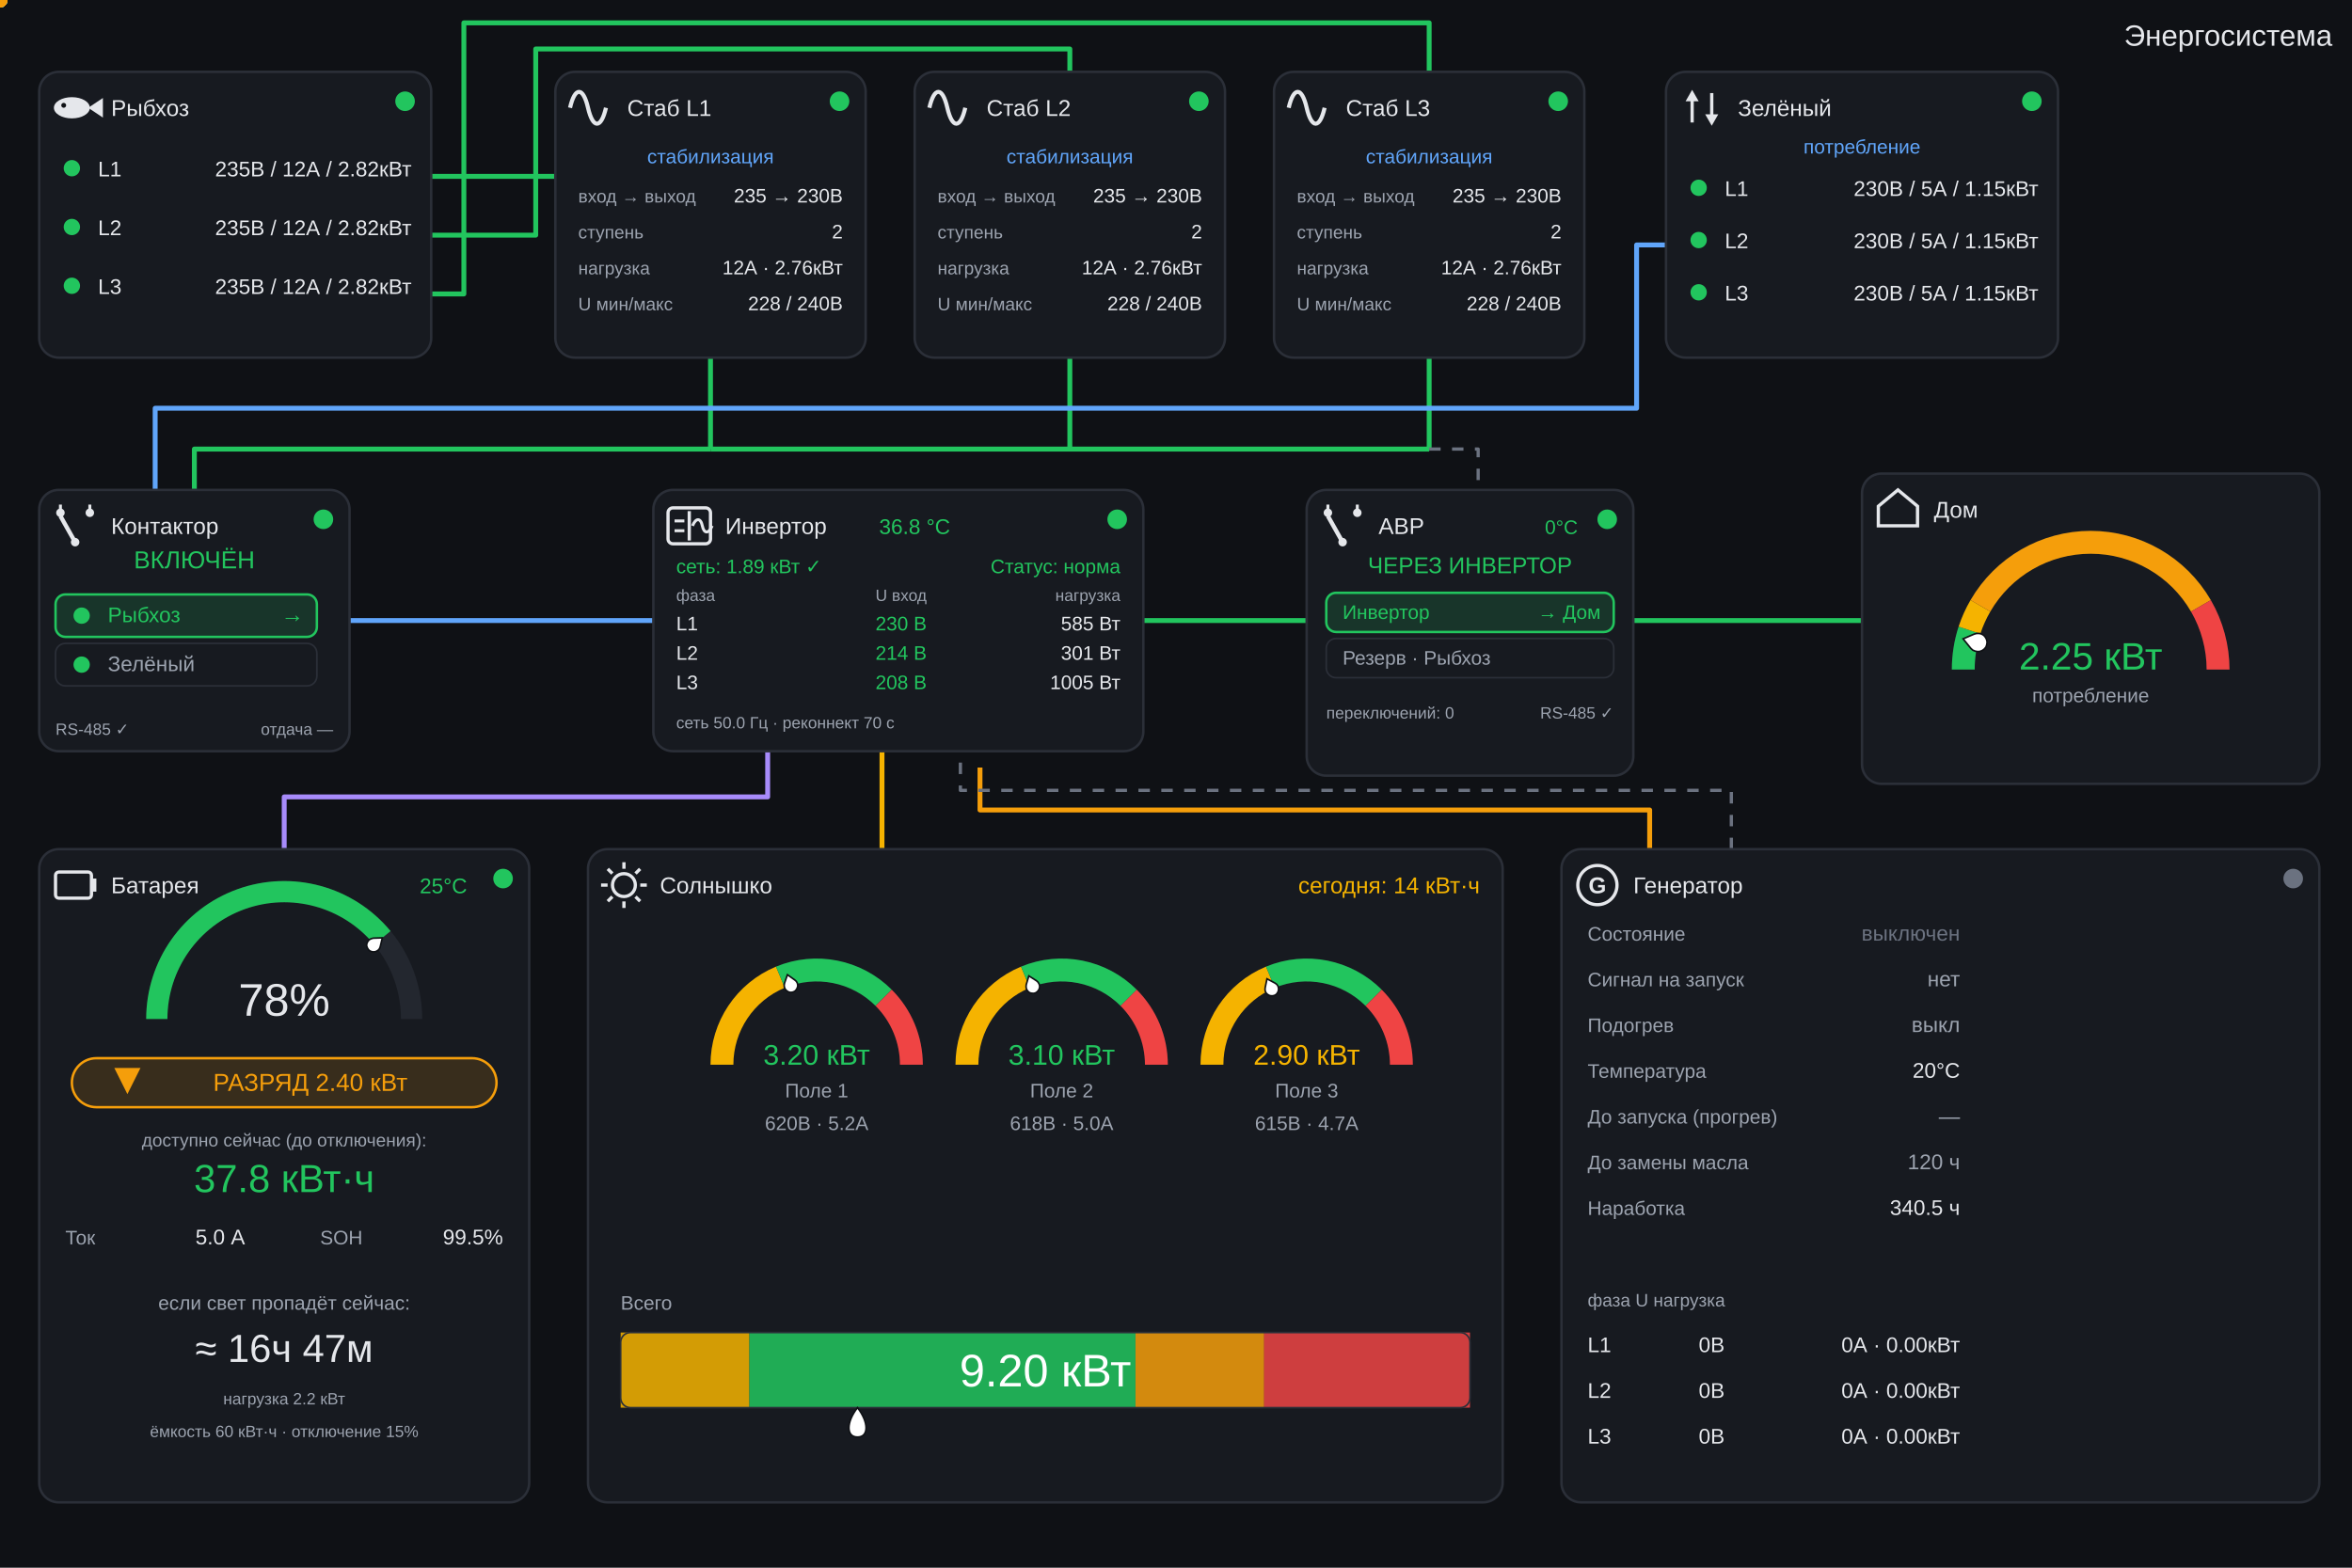
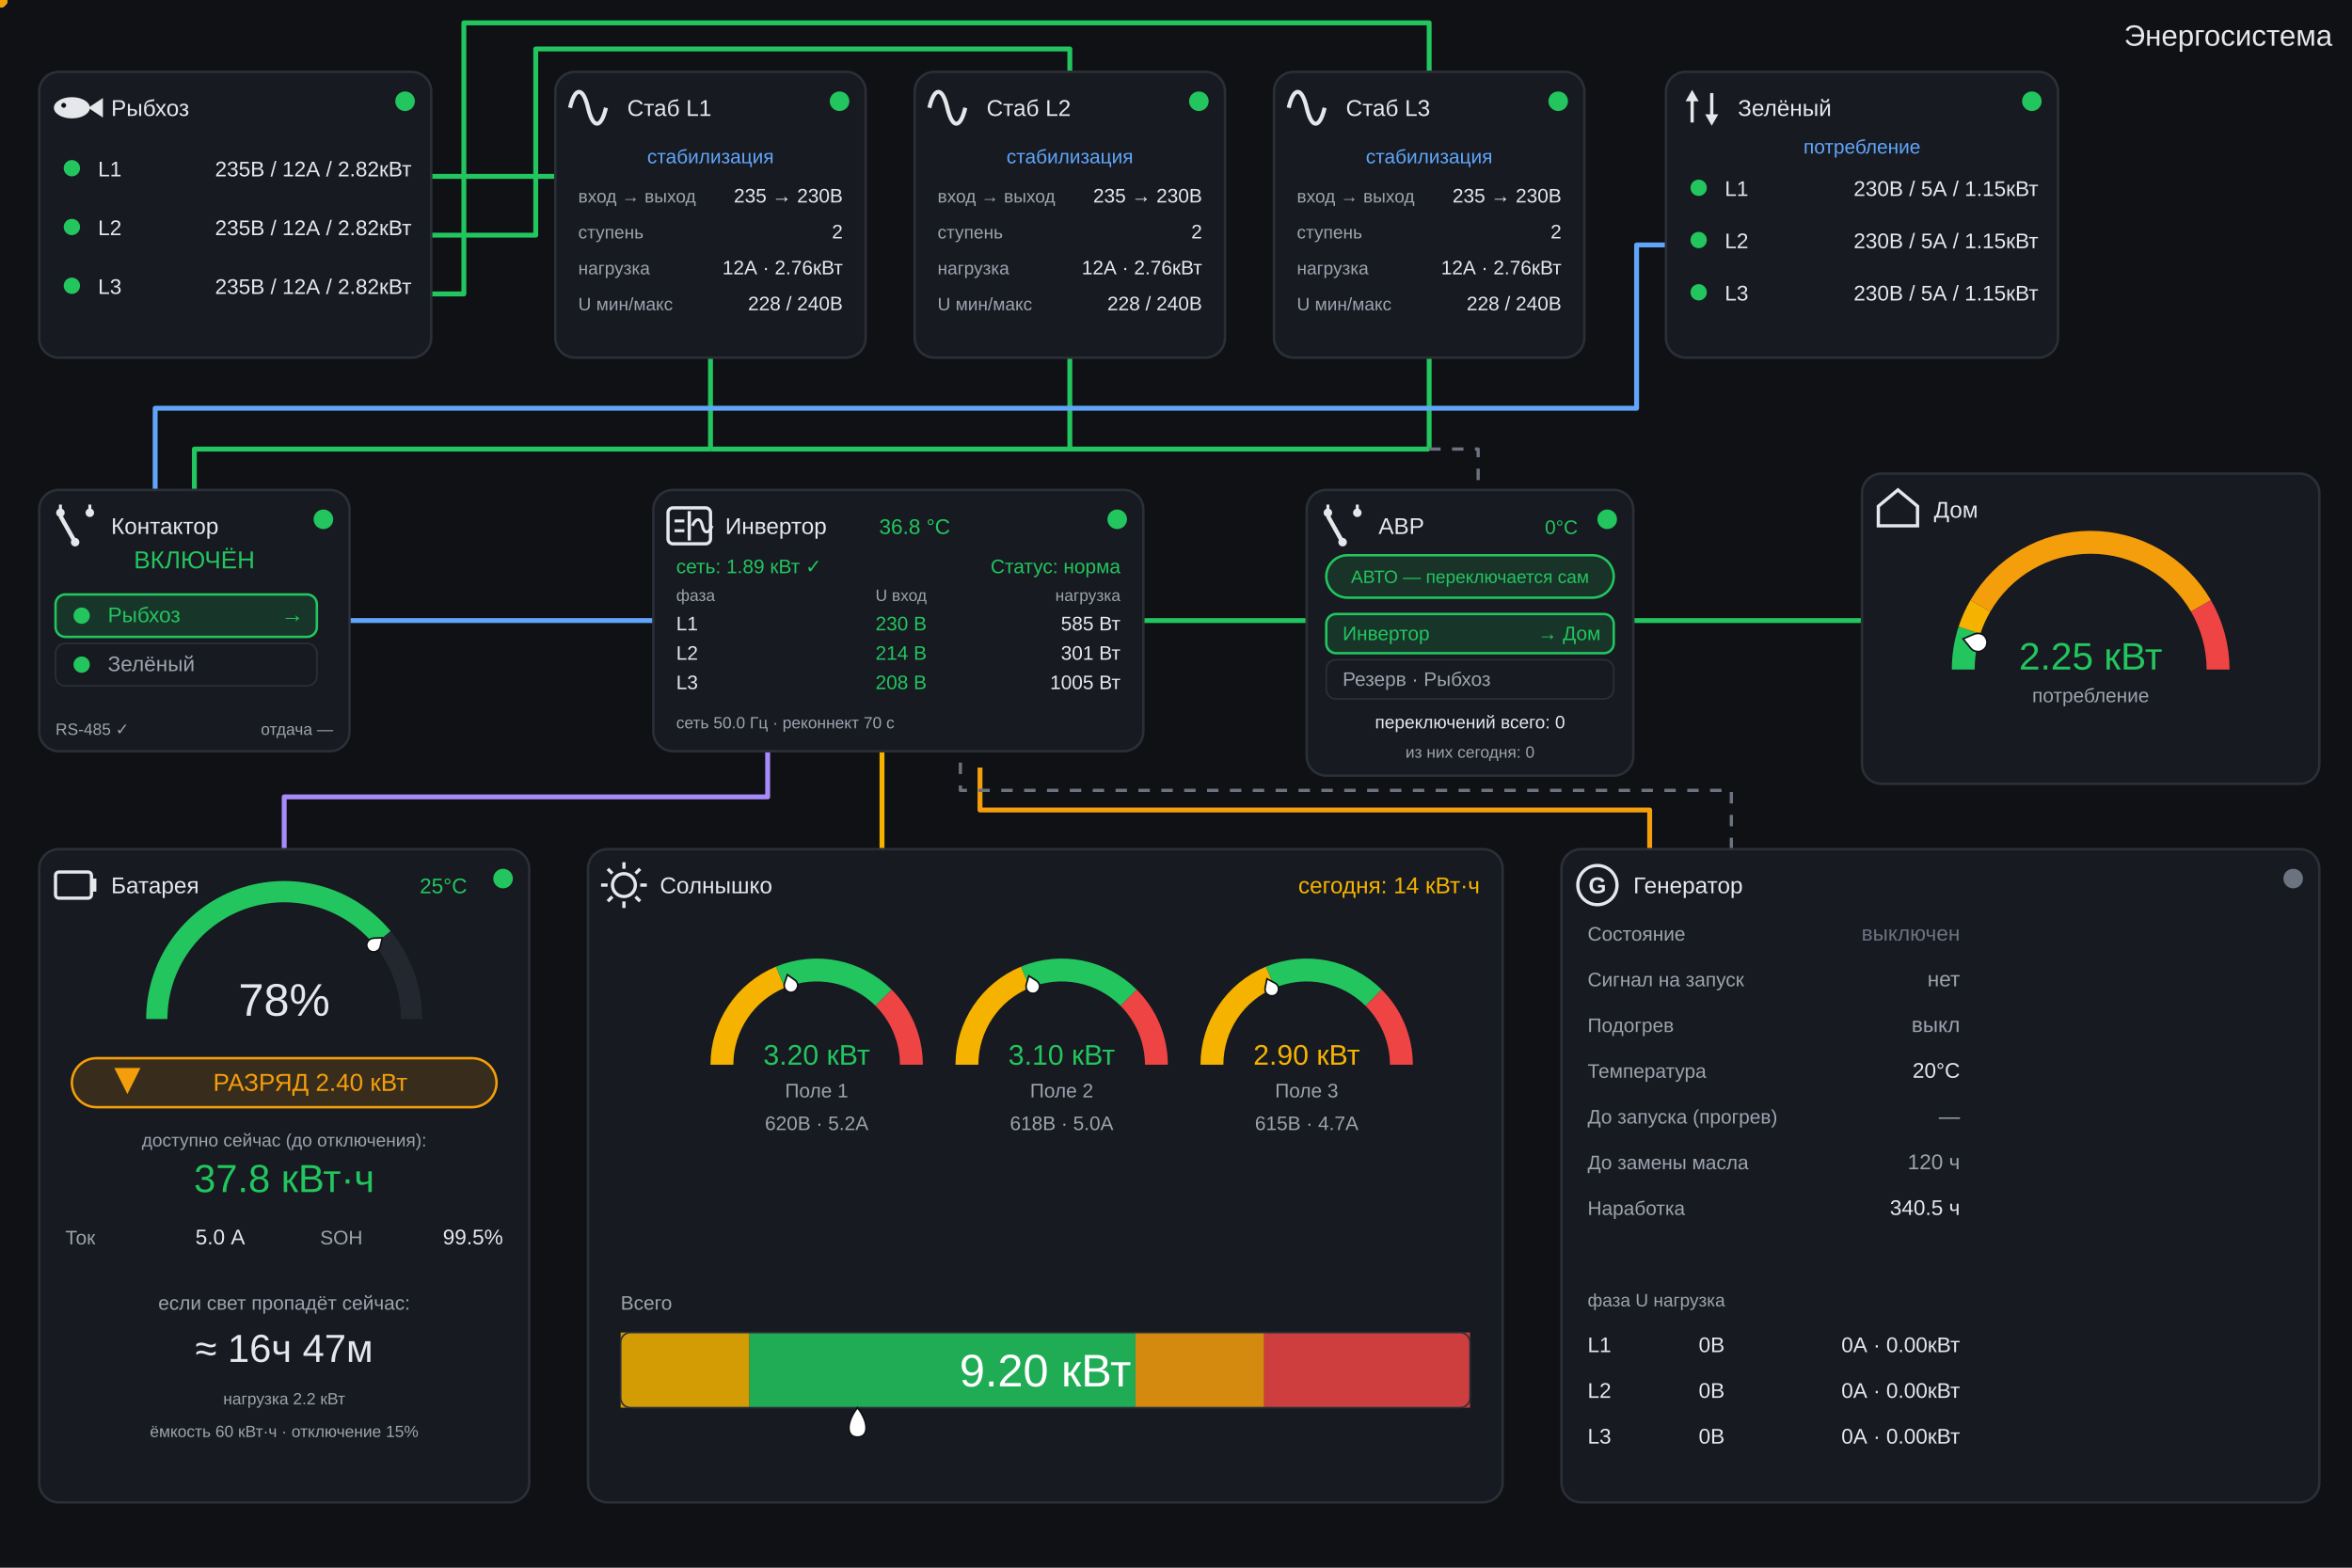
<svg xmlns="http://www.w3.org/2000/svg" viewBox="0 0 1440 960" font-family="Arial,Helvetica,sans-serif">
  <rect x="0" y="0" width="1440" height="960" fill="#0f1115" />
  <text x="1428" y="28" font-size="18" fill="#e5e7eb" text-anchor="end">Энергосистема</text>
  <polyline fill="none" stroke="#22c55e" stroke-width="3" stroke-linejoin="round" points="264,108 340,108 " />
  <circle r="4.5" fill="#22c55e">
    <animateMotion dur="1.46s" repeatCount="indefinite" begin="-0.00s" path="M 264,108 340,108" />
  </circle>
  <polyline fill="none" stroke="#22c55e" stroke-width="3" stroke-linejoin="round" points="264,144 328,144 328,30 655,30 655,44 " />
  <circle r="4.5" fill="#22c55e">
    <animateMotion dur="9.98s" repeatCount="indefinite" begin="-0.00s" path="M 264,144 328,144 328,30 655,30 655,44" />
  </circle>
  <circle r="4.5" fill="#22c55e">
    <animateMotion dur="9.98s" repeatCount="indefinite" begin="-2.00s" path="M 264,144 328,144 328,30 655,30 655,44" />
  </circle>
  <circle r="4.5" fill="#22c55e">
    <animateMotion dur="9.98s" repeatCount="indefinite" begin="-3.99s" path="M 264,144 328,144 328,30 655,30 655,44" />
  </circle>
  <circle r="4.5" fill="#22c55e">
    <animateMotion dur="9.98s" repeatCount="indefinite" begin="-5.99s" path="M 264,144 328,144 328,30 655,30 655,44" />
  </circle>
  <circle r="4.5" fill="#22c55e">
    <animateMotion dur="9.98s" repeatCount="indefinite" begin="-7.98s" path="M 264,144 328,144 328,30 655,30 655,44" />
  </circle>
  <polyline fill="none" stroke="#22c55e" stroke-width="3" stroke-linejoin="round" points="264,180 284,180 284,14 875,14 875,44 " />
  <circle r="4.5" fill="#22c55e">
    <animateMotion dur="15.52s" repeatCount="indefinite" begin="-0.00s" path="M 264,180 284,180 284,14 875,14 875,44" />
  </circle>
  <circle r="4.5" fill="#22c55e">
    <animateMotion dur="15.52s" repeatCount="indefinite" begin="-2.22s" path="M 264,180 284,180 284,14 875,14 875,44" />
  </circle>
  <circle r="4.5" fill="#22c55e">
    <animateMotion dur="15.52s" repeatCount="indefinite" begin="-4.43s" path="M 264,180 284,180 284,14 875,14 875,44" />
  </circle>
  <circle r="4.5" fill="#22c55e">
    <animateMotion dur="15.52s" repeatCount="indefinite" begin="-6.65s" path="M 264,180 284,180 284,14 875,14 875,44" />
  </circle>
  <circle r="4.5" fill="#22c55e">
    <animateMotion dur="15.52s" repeatCount="indefinite" begin="-8.87s" path="M 264,180 284,180 284,14 875,14 875,44" />
  </circle>
  <circle r="4.5" fill="#22c55e">
    <animateMotion dur="15.52s" repeatCount="indefinite" begin="-11.09s" path="M 264,180 284,180 284,14 875,14 875,44" />
  </circle>
  <circle r="4.5" fill="#22c55e">
    <animateMotion dur="15.52s" repeatCount="indefinite" begin="-13.30s" path="M 264,180 284,180 284,14 875,14 875,44" />
  </circle>
  <polyline fill="none" stroke="#22c55e" stroke-width="3" stroke-linejoin="round" points="435,219 435,275 " />
  <circle r="4.5" fill="#22c55e">
    <animateMotion dur="0.92s" repeatCount="indefinite" begin="-0.00s" path="M 435,219 435,275" />
  </circle>
  <polyline fill="none" stroke="#22c55e" stroke-width="3" stroke-linejoin="round" points="655,219 655,275 " />
  <circle r="4.5" fill="#22c55e">
    <animateMotion dur="0.92s" repeatCount="indefinite" begin="-0.00s" path="M 655,219 655,275" />
  </circle>
  <polyline fill="none" stroke="#22c55e" stroke-width="3" stroke-linejoin="round" points="875,219 875,275 " />
  <circle r="4.5" fill="#22c55e">
    <animateMotion dur="0.92s" repeatCount="indefinite" begin="-0.00s" path="M 875,219 875,275" />
  </circle>
  <polyline fill="none" stroke="#22c55e" stroke-width="3" stroke-linejoin="round" points="435,275 875,275 " />
  <polyline fill="none" stroke="#22c55e" stroke-width="3" stroke-linejoin="round" points="435,275 119,275 119,300 " />
  <circle r="4.5" fill="#22c55e">
    <animateMotion dur="5.59s" repeatCount="indefinite" begin="-0.00s" path="M 435,275 119,275 119,300" />
  </circle>
  <circle r="4.5" fill="#22c55e">
    <animateMotion dur="5.59s" repeatCount="indefinite" begin="-1.86s" path="M 435,275 119,275 119,300" />
  </circle>
  <circle r="4.5" fill="#22c55e">
    <animateMotion dur="5.59s" repeatCount="indefinite" begin="-3.73s" path="M 435,275 119,275 119,300" />
  </circle>
  <polyline fill="none" stroke="#6b7280" stroke-width="2" stroke-linejoin="round" stroke-dasharray="7 7" points="875,275 905,275 905,300 " />
  <polyline fill="none" stroke="#60a5fa" stroke-width="3" stroke-linejoin="round" points="1020,150 1002,150 1002,250 95,250 95,300 " />
  <circle r="4.5" fill="#60a5fa">
    <animateMotion dur="20.67s" repeatCount="indefinite" begin="-0.00s" path="M 1020,150 1002,150 1002,250 95,250 95,300" />
  </circle>
  <circle r="4.5" fill="#60a5fa">
    <animateMotion dur="20.67s" repeatCount="indefinite" begin="-2.07s" path="M 1020,150 1002,150 1002,250 95,250 95,300" />
  </circle>
  <circle r="4.5" fill="#60a5fa">
    <animateMotion dur="20.67s" repeatCount="indefinite" begin="-4.13s" path="M 1020,150 1002,150 1002,250 95,250 95,300" />
  </circle>
  <circle r="4.5" fill="#60a5fa">
    <animateMotion dur="20.67s" repeatCount="indefinite" begin="-6.20s" path="M 1020,150 1002,150 1002,250 95,250 95,300" />
  </circle>
  <circle r="4.5" fill="#60a5fa">
    <animateMotion dur="20.67s" repeatCount="indefinite" begin="-8.27s" path="M 1020,150 1002,150 1002,250 95,250 95,300" />
  </circle>
  <circle r="4.5" fill="#60a5fa">
    <animateMotion dur="20.67s" repeatCount="indefinite" begin="-10.34s" path="M 1020,150 1002,150 1002,250 95,250 95,300" />
  </circle>
  <circle r="4.5" fill="#60a5fa">
    <animateMotion dur="20.67s" repeatCount="indefinite" begin="-12.40s" path="M 1020,150 1002,150 1002,250 95,250 95,300" />
  </circle>
  <circle r="4.5" fill="#60a5fa">
    <animateMotion dur="20.67s" repeatCount="indefinite" begin="-14.47s" path="M 1020,150 1002,150 1002,250 95,250 95,300" />
  </circle>
  <circle r="4.5" fill="#60a5fa">
    <animateMotion dur="20.67s" repeatCount="indefinite" begin="-16.54s" path="M 1020,150 1002,150 1002,250 95,250 95,300" />
  </circle>
  <circle r="4.5" fill="#60a5fa">
    <animateMotion dur="20.67s" repeatCount="indefinite" begin="-18.61s" path="M 1020,150 1002,150 1002,250 95,250 95,300" />
  </circle>
  <polyline fill="none" stroke="#60a5fa" stroke-width="3" stroke-linejoin="round" points="214,380 400,380 " />
  <circle r="4.5" fill="#60a5fa">
    <animateMotion dur="3.58s" repeatCount="indefinite" begin="-0.00s" path="M 214,380 400,380" />
  </circle>
  <circle r="4.5" fill="#60a5fa">
    <animateMotion dur="3.58s" repeatCount="indefinite" begin="-1.79s" path="M 214,380 400,380" />
  </circle>
  <polyline fill="none" stroke="#22c55e" stroke-width="3" stroke-linejoin="round" points="700,380 800,380 " />
  <circle r="4.5" fill="#22c55e">
    <animateMotion dur="1.43s" repeatCount="indefinite" begin="-0.00s" path="M 700,380 800,380" />
  </circle>
  <polyline fill="none" stroke="#22c55e" stroke-width="3" stroke-linejoin="round" points="1000,380 1140,380 " />
  <circle r="4.5" fill="#22c55e">
    <animateMotion dur="2.30s" repeatCount="indefinite" begin="-0.00s" path="M 1000,380 1140,380" />
  </circle>
  <polyline fill="none" stroke="#a78bfa" stroke-width="3" stroke-linejoin="round" points="174,520 174,488 470,488 470,460 " />
  <circle r="4.5" fill="#a78bfa">
    <animateMotion dur="6.40s" repeatCount="indefinite" begin="-0.00s" path="M 174,520 174,488 470,488 470,460" />
  </circle>
  <circle r="4.5" fill="#a78bfa">
    <animateMotion dur="6.40s" repeatCount="indefinite" begin="-2.13s" path="M 174,520 174,488 470,488 470,460" />
  </circle>
  <circle r="4.5" fill="#a78bfa">
    <animateMotion dur="6.40s" repeatCount="indefinite" begin="-4.27s" path="M 174,520 174,488 470,488 470,460" />
  </circle>
  <polyline fill="none" stroke="#f5b300" stroke-width="3" stroke-linejoin="round" points="540,520 540,460 " />
  <circle r="4.5" fill="#f5b300">
    <animateMotion dur="0.51s" repeatCount="indefinite" begin="-0.00s" path="M 540,520 540,460" />
  </circle>
  <polyline fill="none" stroke="#f59e0b" stroke-width="3" stroke-linejoin="round" points="1010,520 1010,496 600,496 600,470 " />
  <circle r="4.5" fill="#f59e0b">
    <animateMotion dur="10.70s" repeatCount="indefinite" begin="-0.00s" path="M 1010,520 1010,496 600,496 600,470" />
  </circle>
  <circle r="4.5" fill="#f59e0b">
    <animateMotion dur="10.70s" repeatCount="indefinite" begin="-2.67s" path="M 1010,520 1010,496 600,496 600,470" />
  </circle>
  <circle r="4.5" fill="#f59e0b">
    <animateMotion dur="10.70s" repeatCount="indefinite" begin="-5.35s" path="M 1010,520 1010,496 600,496 600,470" />
  </circle>
  <circle r="4.5" fill="#f59e0b">
    <animateMotion dur="10.70s" repeatCount="indefinite" begin="-8.02s" path="M 1010,520 1010,496 600,496 600,470" />
  </circle>
  <polyline fill="none" stroke="#6b7280" stroke-width="2" stroke-linejoin="round" stroke-dasharray="7 7" points="1060,520 1060,484 588,484 588,460 " />
  <rect x="24" y="44" width="240" height="175" rx="12" fill="#171a20" stroke="#2b2f38" stroke-width="1.5" />
  <g fill="#e5e7eb">
    <ellipse cx="44" cy="66" rx="11" ry="6.5" />
    <polygon points="54,66 63,60 63,72" />
  </g>
  <circle cx="39" cy="64.5" r="1.5" fill="#0f1115" />
  <text x="68" y="71" font-size="14" fill="#e5e7eb" text-anchor="start">Рыбхоз</text>
  <circle cx="248" cy="62" r="6" fill="#22c55e" />
  <circle cx="44" cy="103" r="5" fill="#22c55e" />
  <text x="60" y="108" font-size="13" fill="#e5e7eb" text-anchor="start">L1</text>
  <text x="252" y="108" font-size="13" fill="#e5e7eb" text-anchor="end">235В / 12А / 2.82кВт</text>
  <circle cx="44" cy="139" r="5" fill="#22c55e" />
  <text x="60" y="144" font-size="13" fill="#e5e7eb" text-anchor="start">L2</text>
  <text x="252" y="144" font-size="13" fill="#e5e7eb" text-anchor="end">235В / 12А / 2.82кВт</text>
  <circle cx="44" cy="175" r="5" fill="#22c55e" />
  <text x="60" y="180" font-size="13" fill="#e5e7eb" text-anchor="start">L3</text>
  <text x="252" y="180" font-size="13" fill="#e5e7eb" text-anchor="end">235В / 12А / 2.82кВт</text>
  <rect x="340" y="44" width="190" height="175" rx="12" fill="#171a20" stroke="#2b2f38" stroke-width="1.5" />
  <path d="M 349 66 c 3,-13 8,-13 11,0 c 3,13 8,13 11,0" fill="none" stroke="#e5e7eb" stroke-width="2.5" />
  <text x="384" y="71" font-size="14" fill="#e5e7eb" text-anchor="start">Стаб L1</text>
  <circle cx="514" cy="62" r="6" fill="#22c55e" />
  <text x="435" y="100" font-size="12" fill="#60a5fa" text-anchor="middle">стабилизация</text>
  <text x="354" y="124" font-size="11" fill="#9ca3af" text-anchor="start">вход → выход</text>
  <text x="516" y="124" font-size="12" fill="#e5e7eb" text-anchor="end">235 → 230В</text>
  <text x="354" y="146" font-size="11" fill="#9ca3af" text-anchor="start">ступень</text>
  <text x="516" y="146" font-size="12" fill="#e5e7eb" text-anchor="end">2</text>
  <text x="354" y="168" font-size="11" fill="#9ca3af" text-anchor="start">нагрузка</text>
  <text x="516" y="168" font-size="12" fill="#e5e7eb" text-anchor="end">12А · 2.76кВт</text>
  <text x="354" y="190" font-size="11" fill="#9ca3af" text-anchor="start">U мин/макс</text>
  <text x="516" y="190" font-size="12" fill="#e5e7eb" text-anchor="end">228 / 240В</text>
  <rect x="560" y="44" width="190" height="175" rx="12" fill="#171a20" stroke="#2b2f38" stroke-width="1.5" />
  <path d="M 569 66 c 3,-13 8,-13 11,0 c 3,13 8,13 11,0" fill="none" stroke="#e5e7eb" stroke-width="2.5" />
  <text x="604" y="71" font-size="14" fill="#e5e7eb" text-anchor="start">Стаб L2</text>
  <circle cx="734" cy="62" r="6" fill="#22c55e" />
  <text x="655" y="100" font-size="12" fill="#60a5fa" text-anchor="middle">стабилизация</text>
  <text x="574" y="124" font-size="11" fill="#9ca3af" text-anchor="start">вход → выход</text>
  <text x="736" y="124" font-size="12" fill="#e5e7eb" text-anchor="end">235 → 230В</text>
  <text x="574" y="146" font-size="11" fill="#9ca3af" text-anchor="start">ступень</text>
  <text x="736" y="146" font-size="12" fill="#e5e7eb" text-anchor="end">2</text>
  <text x="574" y="168" font-size="11" fill="#9ca3af" text-anchor="start">нагрузка</text>
  <text x="736" y="168" font-size="12" fill="#e5e7eb" text-anchor="end">12А · 2.76кВт</text>
  <text x="574" y="190" font-size="11" fill="#9ca3af" text-anchor="start">U мин/макс</text>
  <text x="736" y="190" font-size="12" fill="#e5e7eb" text-anchor="end">228 / 240В</text>
  <rect x="780" y="44" width="190" height="175" rx="12" fill="#171a20" stroke="#2b2f38" stroke-width="1.5" />
  <path d="M 789 66 c 3,-13 8,-13 11,0 c 3,13 8,13 11,0" fill="none" stroke="#e5e7eb" stroke-width="2.5" />
  <text x="824" y="71" font-size="14" fill="#e5e7eb" text-anchor="start">Стаб L3</text>
  <circle cx="954" cy="62" r="6" fill="#22c55e" />
  <text x="875" y="100" font-size="12" fill="#60a5fa" text-anchor="middle">стабилизация</text>
  <text x="794" y="124" font-size="11" fill="#9ca3af" text-anchor="start">вход → выход</text>
  <text x="956" y="124" font-size="12" fill="#e5e7eb" text-anchor="end">235 → 230В</text>
  <text x="794" y="146" font-size="11" fill="#9ca3af" text-anchor="start">ступень</text>
  <text x="956" y="146" font-size="12" fill="#e5e7eb" text-anchor="end">2</text>
  <text x="794" y="168" font-size="11" fill="#9ca3af" text-anchor="start">нагрузка</text>
  <text x="956" y="168" font-size="12" fill="#e5e7eb" text-anchor="end">12А · 2.76кВт</text>
  <text x="794" y="190" font-size="11" fill="#9ca3af" text-anchor="start">U мин/макс</text>
  <text x="956" y="190" font-size="12" fill="#e5e7eb" text-anchor="end">228 / 240В</text>
  <rect x="1020" y="44" width="240" height="175" rx="12" fill="#171a20" stroke="#2b2f38" stroke-width="1.5" />
  <line x1="1036" y1="75" x2="1036" y2="60" stroke="#e5e7eb" stroke-width="2" />
  <polygon points="1036,55 1032,62 1040,62" fill="#e5e7eb" />
  <line x1="1048" y1="57" x2="1048" y2="72" stroke="#e5e7eb" stroke-width="2" />
  <polygon points="1048,77 1052,70 1044,70" fill="#e5e7eb" />
  <text x="1064" y="71" font-size="14" fill="#e5e7eb" text-anchor="start">Зелёный</text>
  <circle cx="1244" cy="62" r="6" fill="#22c55e" />
  <text x="1140" y="94" font-size="12" fill="#60a5fa" text-anchor="middle">потребление</text>
  <circle cx="1040" cy="115" r="5" fill="#22c55e" />
  <text x="1056" y="120" font-size="13" fill="#e5e7eb" text-anchor="start">L1</text>
  <text x="1248" y="120" font-size="13" fill="#e5e7eb" text-anchor="end">230В / 5А / 1.15кВт</text>
  <circle cx="1040" cy="147" r="5" fill="#22c55e" />
  <text x="1056" y="152" font-size="13" fill="#e5e7eb" text-anchor="start">L2</text>
  <text x="1248" y="152" font-size="13" fill="#e5e7eb" text-anchor="end">230В / 5А / 1.15кВт</text>
  <circle cx="1040" cy="179" r="5" fill="#22c55e" />
  <text x="1056" y="184" font-size="13" fill="#e5e7eb" text-anchor="start">L3</text>
  <text x="1248" y="184" font-size="13" fill="#e5e7eb" text-anchor="end">230В / 5А / 1.15кВт</text>
  <rect x="24" y="300" width="190" height="160" rx="12" fill="#171a20" stroke="#2b2f38" stroke-width="1.5" />
  <circle cx="37" cy="314" r="2.6" fill="#e5e7eb" />
  <circle cx="55" cy="314" r="2.6" fill="#e5e7eb" />
  <circle cx="46" cy="332" r="2.6" fill="#e5e7eb" />
  <line x1="37" y1="314" x2="37" y2="309" stroke="#e5e7eb" stroke-width="1.8" />
  <line x1="55" y1="314" x2="55" y2="309" stroke="#e5e7eb" stroke-width="1.8" />
  <line x1="46" y1="332" x2="37" y2="316" stroke="#e5e7eb" stroke-width="2.6" />
  <text x="68" y="327" font-size="14" fill="#e5e7eb" text-anchor="start">Контактор</text>
  <circle cx="198" cy="318" r="6" fill="#22c55e" />
  <text x="119" y="348" font-size="15" fill="#22c55e" text-anchor="middle">ВКЛЮЧЁН</text>
  <rect x="34" y="364" width="160" height="26" rx="6" fill="#22c55e" fill-opacity="0.16" stroke="#22c55e" stroke-width="1.5" />
  <circle cx="50" cy="377" r="5" fill="#22c55e" />
  <text x="66" y="381" font-size="13" fill="#22c55e" text-anchor="start">Рыбхоз</text>
  <text x="186" y="381" font-size="14" fill="#22c55e" text-anchor="end">→</text>
  <rect x="34" y="394" width="160" height="26" rx="6" fill="none" stroke="#2b2f38" stroke-width="1" />
  <circle cx="50" cy="407" r="5" fill="#22c55e" />
  <text x="66" y="411" font-size="13" fill="#9ca3af" text-anchor="start">Зелёный</text>
  <text x="34" y="450" font-size="10" fill="#9ca3af" text-anchor="start">RS-485 ✓</text>
  <text x="204" y="450" font-size="10" fill="#9ca3af" text-anchor="end">отдача —</text>
  <rect x="400" y="300" width="300" height="160" rx="12" fill="#171a20" stroke="#2b2f38" stroke-width="1.5" />
  <rect x="409" y="311" width="26" height="22" rx="3" fill="none" stroke="#e5e7eb" stroke-width="2" />
  <line x1="422" y1="313" x2="422" y2="331" stroke="#e5e7eb" stroke-width="2" />
  <path d="M 424 322 c 2,-5 5,-5 6,0 c 1,5 4,5 6,0" fill="none" stroke="#e5e7eb" stroke-width="1.8" />
  <line x1="413" y1="319" x2="419" y2="319" stroke="#e5e7eb" stroke-width="1.8" />
  <line x1="413" y1="325" x2="419" y2="325" stroke="#e5e7eb" stroke-width="1.8" />
  <text x="444" y="327" font-size="14" fill="#e5e7eb" text-anchor="start">Инвертор</text>
  <circle cx="684" cy="318" r="6" fill="#22c55e" />
  <text x="560" y="327" font-size="13" fill="#22c55e" text-anchor="middle">36.8 °C</text>
  <text x="414" y="351" font-size="12" fill="#22c55e" text-anchor="start">сеть: 1.89 кВт ✓</text>
  <text x="686" y="351" font-size="12" fill="#22c55e" text-anchor="end">Статус: норма</text>
  <text x="414" y="368" font-size="10" fill="#9ca3af" text-anchor="start">фаза</text>
  <text x="536" y="368" font-size="10" fill="#9ca3af" text-anchor="start">U вход</text>
  <text x="686" y="368" font-size="10" fill="#9ca3af" text-anchor="end">нагрузка</text>
  <text x="414" y="386" font-size="12" fill="#e5e7eb" text-anchor="start">L1</text>
  <text x="536" y="386" font-size="12" fill="#22c55e" text-anchor="start">230 В</text>
  <text x="686" y="386" font-size="12" fill="#e5e7eb" text-anchor="end">585 Вт</text>
  <text x="414" y="404" font-size="12" fill="#e5e7eb" text-anchor="start">L2</text>
  <text x="536" y="404" font-size="12" fill="#22c55e" text-anchor="start">214 В</text>
  <text x="686" y="404" font-size="12" fill="#e5e7eb" text-anchor="end">301 Вт</text>
  <text x="414" y="422" font-size="12" fill="#e5e7eb" text-anchor="start">L3</text>
  <text x="536" y="422" font-size="12" fill="#22c55e" text-anchor="start">208 В</text>
  <text x="686" y="422" font-size="12" fill="#e5e7eb" text-anchor="end">1005 Вт</text>
  <text x="414" y="446" font-size="10" fill="#9ca3af" text-anchor="start">сеть 50.0 Гц · реконнект 70 с</text>
  <rect x="800" y="300" width="200" height="175" rx="12" fill="#171a20" stroke="#2b2f38" stroke-width="1.5" />
  <circle cx="813" cy="314" r="2.6" fill="#e5e7eb" />
  <circle cx="831" cy="314" r="2.6" fill="#e5e7eb" />
  <circle cx="822" cy="332" r="2.6" fill="#e5e7eb" />
  <line x1="813" y1="314" x2="813" y2="309" stroke="#e5e7eb" stroke-width="1.8" />
  <line x1="831" y1="314" x2="831" y2="309" stroke="#e5e7eb" stroke-width="1.8" />
  <line x1="822" y1="332" x2="813" y2="316" stroke="#e5e7eb" stroke-width="2.6" />
  <text x="844" y="327" font-size="14" fill="#e5e7eb" text-anchor="start">АВР</text>
  <circle cx="984" cy="318" r="6" fill="#22c55e" />
  <text x="966" y="327" font-size="12" fill="#22c55e" text-anchor="end">0°C</text>
-   <text x="900" y="351" font-size="14" fill="#22c55e" text-anchor="middle">ЧЕРЕЗ ИНВЕРТОР</text>
-   <rect x="812" y="363" width="176" height="24" rx="6" fill="#22c55e" fill-opacity="0.16" stroke="#22c55e" stroke-width="1.5" />
-   <text x="822" y="379" font-size="12" fill="#22c55e" text-anchor="start">Инвертор</text>
-   <text x="980" y="379" font-size="12" fill="#22c55e" text-anchor="end">→ Дом</text>
-   <rect x="812" y="391" width="176" height="24" rx="6" fill="none" stroke="#2b2f38" stroke-width="1" />
-   <text x="822" y="407" font-size="12" fill="#9ca3af" text-anchor="start">Резерв · Рыбхоз</text>
-   <text x="812" y="440" font-size="10" fill="#9ca3af" text-anchor="start">переключений: 0</text>
-   <text x="988" y="440" font-size="10" fill="#9ca3af" text-anchor="end">RS-485 ✓</text>
+   <rect x="812" y="340" width="176" height="26" rx="13" fill="#22c55e" fill-opacity="0.15" stroke="#22c55e" stroke-width="1.5" />
+   <text x="900" y="357" font-size="11" fill="#22c55e" text-anchor="middle">АВТО — переключается сам</text>
+   <rect x="812" y="376" width="176" height="24" rx="6" fill="#22c55e" fill-opacity="0.16" stroke="#22c55e" stroke-width="1.5" />
+   <text x="822" y="392" font-size="12" fill="#22c55e" text-anchor="start">Инвертор</text>
+   <text x="980" y="392" font-size="12" fill="#22c55e" text-anchor="end">→ Дом</text>
+   <rect x="812" y="404" width="176" height="24" rx="6" fill="none" stroke="#2b2f38" stroke-width="1" />
+   <text x="822" y="420" font-size="12" fill="#9ca3af" text-anchor="start">Резерв · Рыбхоз</text>
+   <text x="900" y="446" font-size="11" fill="#e5e7eb" text-anchor="middle">переключений всего: 0</text>
+   <text x="900" y="464" font-size="10" fill="#9ca3af" text-anchor="middle">из них сегодня: 0</text>
  <rect x="1140" y="290" width="280" height="190" rx="12" fill="#171a20" stroke="#2b2f38" stroke-width="1.5" />
  <path d="M 1150 322 L 1150 310 L 1162 300 L 1174 310 L 1174 322 Z" fill="none" stroke="#e5e7eb" stroke-width="2" />
  <text x="1184" y="317" font-size="14" fill="#e5e7eb" text-anchor="start">Дом</text>
  <path fill="none" stroke="#23272f" stroke-width="14" stroke-linecap="butt" d="M 1202.0 410.0 A 78 78 0 0 1 1358.0 410.0" />
  <path fill="none" stroke="#22c55e" stroke-width="14" stroke-linecap="butt" d="M 1202.0 410.0 A 78 78 0 0 1 1205.8 385.9" />
  <path fill="none" stroke="#f5b300" stroke-width="14" stroke-linecap="butt" d="M 1205.8 385.9 A 78 78 0 0 1 1212.5 371.0" />
  <path fill="none" stroke="#f59e0b" stroke-width="14" stroke-linecap="butt" d="M 1212.5 371.0 A 78 78 0 0 1 1347.5 371.0" />
  <path fill="none" stroke="#ef4444" stroke-width="14" stroke-linecap="butt" d="M 1347.5 371.0 A 78 78 0 0 1 1358.0 410.0" />
  <path d="M 1201.9,391.2 L 1208.7,388.3 L 1210.2,387.9 L 1211.8,387.9 L 1213.3,388.3 L 1214.6,389.1 L 1215.6,390.3 L 1216.3,391.7 L 1216.6,393.2 L 1216.4,394.7 L 1215.9,396.2 L 1214.9,397.4 L 1213.7,398.3 L 1212.2,398.9 L 1210.7,399.0 L 1209.2,398.7 L 1207.8,398.1 L 1206.6,397.0 Z" fill="#ffffff" stroke="#0f1115" stroke-width="1" />
  <text x="1280" y="410" font-size="23.4" fill="#22c55e" text-anchor="middle">2.25 кВт</text>
  <text x="1280" y="430" font-size="12" fill="#9ca3af" text-anchor="middle">потребление</text>
  <rect x="24" y="520" width="300" height="400" rx="12" fill="#171a20" stroke="#2b2f38" stroke-width="1.5" />
  <rect x="34" y="534" width="22" height="16" rx="2" fill="none" stroke="#e5e7eb" stroke-width="2" />
  <rect x="56" y="538" width="3" height="8" fill="#e5e7eb" />
  <text x="68" y="547" font-size="14" fill="#e5e7eb" text-anchor="start">Батарея</text>
  <circle cx="308" cy="538" r="6" fill="#22c55e" />
  <text x="286" y="547" font-size="13" fill="#22c55e" text-anchor="end">25°C</text>
  <path fill="none" stroke="#23272f" stroke-width="13" stroke-linecap="butt" d="M 96.0 624.0 A 78 78 0 0 1 252.0 624.0" />
  <path fill="none" stroke="#22c55e" stroke-width="13" stroke-linecap="butt" d="M 96.0 624.0 A 78 78 0 0 1 234.1 574.3" />
  <path d="M 234.1,574.3 L 232.8,579.7 L 232.4,580.8 L 231.7,581.7 L 230.7,582.4 L 229.7,582.8 L 228.5,582.9 L 227.4,582.7 L 226.3,582.2 L 225.5,581.4 L 224.9,580.4 L 224.5,579.3 L 224.5,578.2 L 224.9,577.0 L 225.5,576.1 L 226.3,575.3 L 227.4,574.8 L 228.5,574.5 Z" fill="#ffffff" stroke="#0f1115" stroke-width="1" />
  <text x="174" y="622" font-size="28" fill="#e5e7eb" text-anchor="middle">78%</text>
  <rect x="44" y="648" width="260" height="30" rx="15" fill="#f59e0b" fill-opacity="0.15" stroke="#f59e0b" stroke-width="1.5" />
  <polygon points="70,654 78,670 86,654" fill="#f59e0b" />
  <text x="190" y="668" font-size="15" fill="#f59e0b" text-anchor="middle">РАЗРЯД 2.40 кВт</text>
  <text x="174" y="702" font-size="11" fill="#9ca3af" text-anchor="middle">доступно сейчас (до отключения):</text>
  <text x="174" y="730" font-size="24" fill="#22c55e" text-anchor="middle">37.8 кВт·ч</text>
  <text x="40" y="762" font-size="12" fill="#9ca3af" text-anchor="start">Ток</text>
  <text x="150" y="762" font-size="13" fill="#e5e7eb" text-anchor="end">5.0 А</text>
  <text x="196" y="762" font-size="12" fill="#9ca3af" text-anchor="start">SOH</text>
  <text x="308" y="762" font-size="13" fill="#e5e7eb" text-anchor="end">99.5%</text>
  <text x="174" y="802" font-size="12" fill="#9ca3af" text-anchor="middle">если свет пропадёт сейчас:</text>
  <text x="174" y="834" font-size="24" fill="#e5e7eb" text-anchor="middle">≈ 16ч 47м</text>
  <text x="174" y="860" font-size="10" fill="#9ca3af" text-anchor="middle">нагрузка 2.2 кВт</text>
  <text x="174" y="880" font-size="10" fill="#9ca3af" text-anchor="middle">ёмкость 60 кВт·ч · отключение 15%</text>
  <rect x="360" y="520" width="560" height="400" rx="12" fill="#171a20" stroke="#2b2f38" stroke-width="1.5" />
  <circle cx="382" cy="542" r="7" fill="none" stroke="#e5e7eb" stroke-width="2" />
  <line x1="392.0" y1="542.0" x2="396.0" y2="542.0" stroke="#e5e7eb" stroke-width="2" />
  <line x1="389.1" y1="534.9" x2="391.9" y2="532.1" stroke="#e5e7eb" stroke-width="2" />
  <line x1="382.0" y1="532.0" x2="382.0" y2="528.0" stroke="#e5e7eb" stroke-width="2" />
  <line x1="374.9" y1="534.9" x2="372.1" y2="532.1" stroke="#e5e7eb" stroke-width="2" />
  <line x1="372.0" y1="542.0" x2="368.0" y2="542.0" stroke="#e5e7eb" stroke-width="2" />
  <line x1="374.9" y1="549.1" x2="372.1" y2="551.9" stroke="#e5e7eb" stroke-width="2" />
  <line x1="382.0" y1="552.0" x2="382.0" y2="556.0" stroke="#e5e7eb" stroke-width="2" />
  <line x1="389.1" y1="549.1" x2="391.9" y2="551.9" stroke="#e5e7eb" stroke-width="2" />
  <text x="404" y="547" font-size="14" fill="#e5e7eb" text-anchor="start">Солнышко</text>
  <text x="906" y="547" font-size="14" fill="#f5b300" text-anchor="end">сегодня: 14 кВт·ч</text>
  <path fill="none" stroke="#23272f" stroke-width="14" stroke-linecap="butt" d="M 442.0 652.0 A 58 58 0 0 1 558.0 652.0" />
  <path fill="none" stroke="#f5b300" stroke-width="14" stroke-linecap="butt" d="M 442.0 652.0 A 58 58 0 0 1 477.8 598.4" />
  <path fill="none" stroke="#22c55e" stroke-width="14" stroke-linecap="butt" d="M 477.8 598.4 A 58 58 0 0 1 541.0 611.0" />
  <path fill="none" stroke="#ef4444" stroke-width="14" stroke-linecap="butt" d="M 541.0 611.0 A 58 58 0 0 1 558.0 652.0" />
  <path d="M 482.1,596.9 L 486.6,600.1 L 487.5,600.9 L 488.1,601.9 L 488.4,603.0 L 488.4,604.1 L 488.0,605.2 L 487.4,606.2 L 486.6,607.0 L 485.5,607.5 L 484.4,607.7 L 483.2,607.6 L 482.2,607.1 L 481.3,606.4 L 480.6,605.5 L 480.2,604.4 L 480.1,603.3 L 480.3,602.1 Z" fill="#ffffff" stroke="#0f1115" stroke-width="1" />
  <text x="500" y="652" font-size="17.4" fill="#22c55e" text-anchor="middle">3.20 кВт</text>
  <text x="500" y="672" font-size="12" fill="#9ca3af" text-anchor="middle">Поле 1</text>
  <text x="500" y="692" font-size="12" fill="#9ca3af" text-anchor="middle">620В · 5.2А</text>
  <path fill="none" stroke="#23272f" stroke-width="14" stroke-linecap="butt" d="M 592.0 652.0 A 58 58 0 0 1 708.0 652.0" />
  <path fill="none" stroke="#f5b300" stroke-width="14" stroke-linecap="butt" d="M 592.0 652.0 A 58 58 0 0 1 627.8 598.4" />
  <path fill="none" stroke="#22c55e" stroke-width="14" stroke-linecap="butt" d="M 627.8 598.4 A 58 58 0 0 1 691.0 611.0" />
  <path fill="none" stroke="#ef4444" stroke-width="14" stroke-linecap="butt" d="M 691.0 611.0 A 58 58 0 0 1 708.0 652.0" />
  <path d="M 629.9,597.6 L 634.6,600.6 L 635.5,601.4 L 636.1,602.4 L 636.5,603.5 L 636.5,604.6 L 636.2,605.7 L 635.6,606.7 L 634.8,607.5 L 633.8,608.1 L 632.7,608.3 L 631.5,608.2 L 630.4,607.9 L 629.5,607.2 L 628.8,606.3 L 628.3,605.2 L 628.2,604.1 L 628.3,603.0 Z" fill="#ffffff" stroke="#0f1115" stroke-width="1" />
  <text x="650" y="652" font-size="17.4" fill="#22c55e" text-anchor="middle">3.10 кВт</text>
  <text x="650" y="672" font-size="12" fill="#9ca3af" text-anchor="middle">Поле 2</text>
  <text x="650" y="692" font-size="12" fill="#9ca3af" text-anchor="middle">618В · 5.0А</text>
  <path fill="none" stroke="#23272f" stroke-width="14" stroke-linecap="butt" d="M 742.0 652.0 A 58 58 0 0 1 858.0 652.0" />
  <path fill="none" stroke="#f5b300" stroke-width="14" stroke-linecap="butt" d="M 742.0 652.0 A 58 58 0 0 1 777.8 598.4" />
  <path fill="none" stroke="#22c55e" stroke-width="14" stroke-linecap="butt" d="M 777.8 598.4 A 58 58 0 0 1 841.0 611.0" />
  <path fill="none" stroke="#ef4444" stroke-width="14" stroke-linecap="butt" d="M 841.0 611.0 A 58 58 0 0 1 858.0 652.0" />
  <path d="M 775.7,599.4 L 780.6,602.0 L 781.6,602.7 L 782.3,603.6 L 782.7,604.7 L 782.8,605.8 L 782.6,607.0 L 782.1,608.0 L 781.4,608.9 L 780.4,609.5 L 779.3,609.8 L 778.1,609.8 L 777.0,609.5 L 776.0,608.9 L 775.2,608.1 L 774.7,607.1 L 774.5,606.0 L 774.6,604.8 Z" fill="#ffffff" stroke="#0f1115" stroke-width="1" />
  <text x="800" y="652" font-size="17.4" fill="#f5b300" text-anchor="middle">2.90 кВт</text>
  <text x="800" y="672" font-size="12" fill="#9ca3af" text-anchor="middle">Поле 3</text>
  <text x="800" y="692" font-size="12" fill="#9ca3af" text-anchor="middle">615В · 4.7А</text>
  <text x="380" y="802" font-size="12" fill="#9ca3af" text-anchor="start">Всего</text>
  <rect x="380.0" y="816" width="78.8" height="46" fill="#f5b300" opacity="0.85" />
  <rect x="458.8" y="816" width="236.4" height="46" fill="#22c55e" opacity="0.85" />
  <rect x="695.2" y="816" width="78.8" height="46" fill="#f59e0b" opacity="0.85" />
  <rect x="773.9" y="816" width="126.1" height="46" fill="#ef4444" opacity="0.85" />
  <rect x="380" y="816" width="520" height="46" rx="6" fill="none" stroke="#2b2f38" stroke-width="1" />
  <path d="M 525.0,862 C 532.0,871 532.0,880 525.0,880 C 518.0,880 518.0,871 525.0,862 Z" fill="#ffffff" stroke="#0f1115" stroke-width="1" />
  <text x="640" y="849" font-size="28" fill="#ffffff" text-anchor="middle">9.20 кВт</text>
  <rect x="956" y="520" width="464" height="400" rx="12" fill="#171a20" stroke="#2b2f38" stroke-width="1.5" />
  <circle cx="978" cy="542" r="12" fill="none" stroke="#e5e7eb" stroke-width="2" />
  <text x="978" y="547" font-size="14" font-weight="bold" fill="#e5e7eb" text-anchor="middle">G</text>
  <text x="1000" y="547" font-size="14" fill="#e5e7eb" text-anchor="start">Генератор</text>
  <circle cx="1404" cy="538" r="6" fill="#6b7280" />
  <text x="972" y="576" font-size="12" fill="#9ca3af" text-anchor="start">Состояние</text>
  <text x="1200" y="576" font-size="13" fill="#6b7280" text-anchor="end">выключен</text>
  <text x="972" y="604" font-size="12" fill="#9ca3af" text-anchor="start">Сигнал на запуск</text>
  <text x="1200" y="604" font-size="13" fill="#9ca3af" text-anchor="end">нет</text>
  <text x="972" y="632" font-size="12" fill="#9ca3af" text-anchor="start">Подогрев</text>
  <text x="1200" y="632" font-size="13" fill="#9ca3af" text-anchor="end">выкл</text>
  <text x="972" y="660" font-size="12" fill="#9ca3af" text-anchor="start">Температура</text>
  <text x="1200" y="660" font-size="13" fill="#e5e7eb" text-anchor="end">20°C</text>
  <text x="972" y="688" font-size="12" fill="#9ca3af" text-anchor="start">До запуска (прогрев)</text>
  <text x="1200" y="688" font-size="13" fill="#9ca3af" text-anchor="end">—</text>
  <text x="972" y="716" font-size="12" fill="#9ca3af" text-anchor="start">До замены масла</text>
  <text x="1200" y="716" font-size="13" fill="#9ca3af" text-anchor="end">120 ч</text>
  <text x="972" y="744" font-size="12" fill="#9ca3af" text-anchor="start">Наработка</text>
  <text x="1200" y="744" font-size="13" fill="#e5e7eb" text-anchor="end">340.5 ч</text>
  <text x="972" y="800" font-size="11" fill="#9ca3af" text-anchor="start">фаза      U          нагрузка</text>
  <text x="972" y="828" font-size="13" fill="#e5e7eb" text-anchor="start">L1</text>
  <text x="1040" y="828" font-size="13" fill="#e5e7eb" text-anchor="start">0В</text>
  <text x="1200" y="828" font-size="13" fill="#e5e7eb" text-anchor="end">0А · 0.00кВт</text>
  <text x="972" y="856" font-size="13" fill="#e5e7eb" text-anchor="start">L2</text>
  <text x="1040" y="856" font-size="13" fill="#e5e7eb" text-anchor="start">0В</text>
  <text x="1200" y="856" font-size="13" fill="#e5e7eb" text-anchor="end">0А · 0.00кВт</text>
  <text x="972" y="884" font-size="13" fill="#e5e7eb" text-anchor="start">L3</text>
  <text x="1040" y="884" font-size="13" fill="#e5e7eb" text-anchor="start">0В</text>
  <text x="1200" y="884" font-size="13" fill="#e5e7eb" text-anchor="end">0А · 0.00кВт</text>
</svg>
